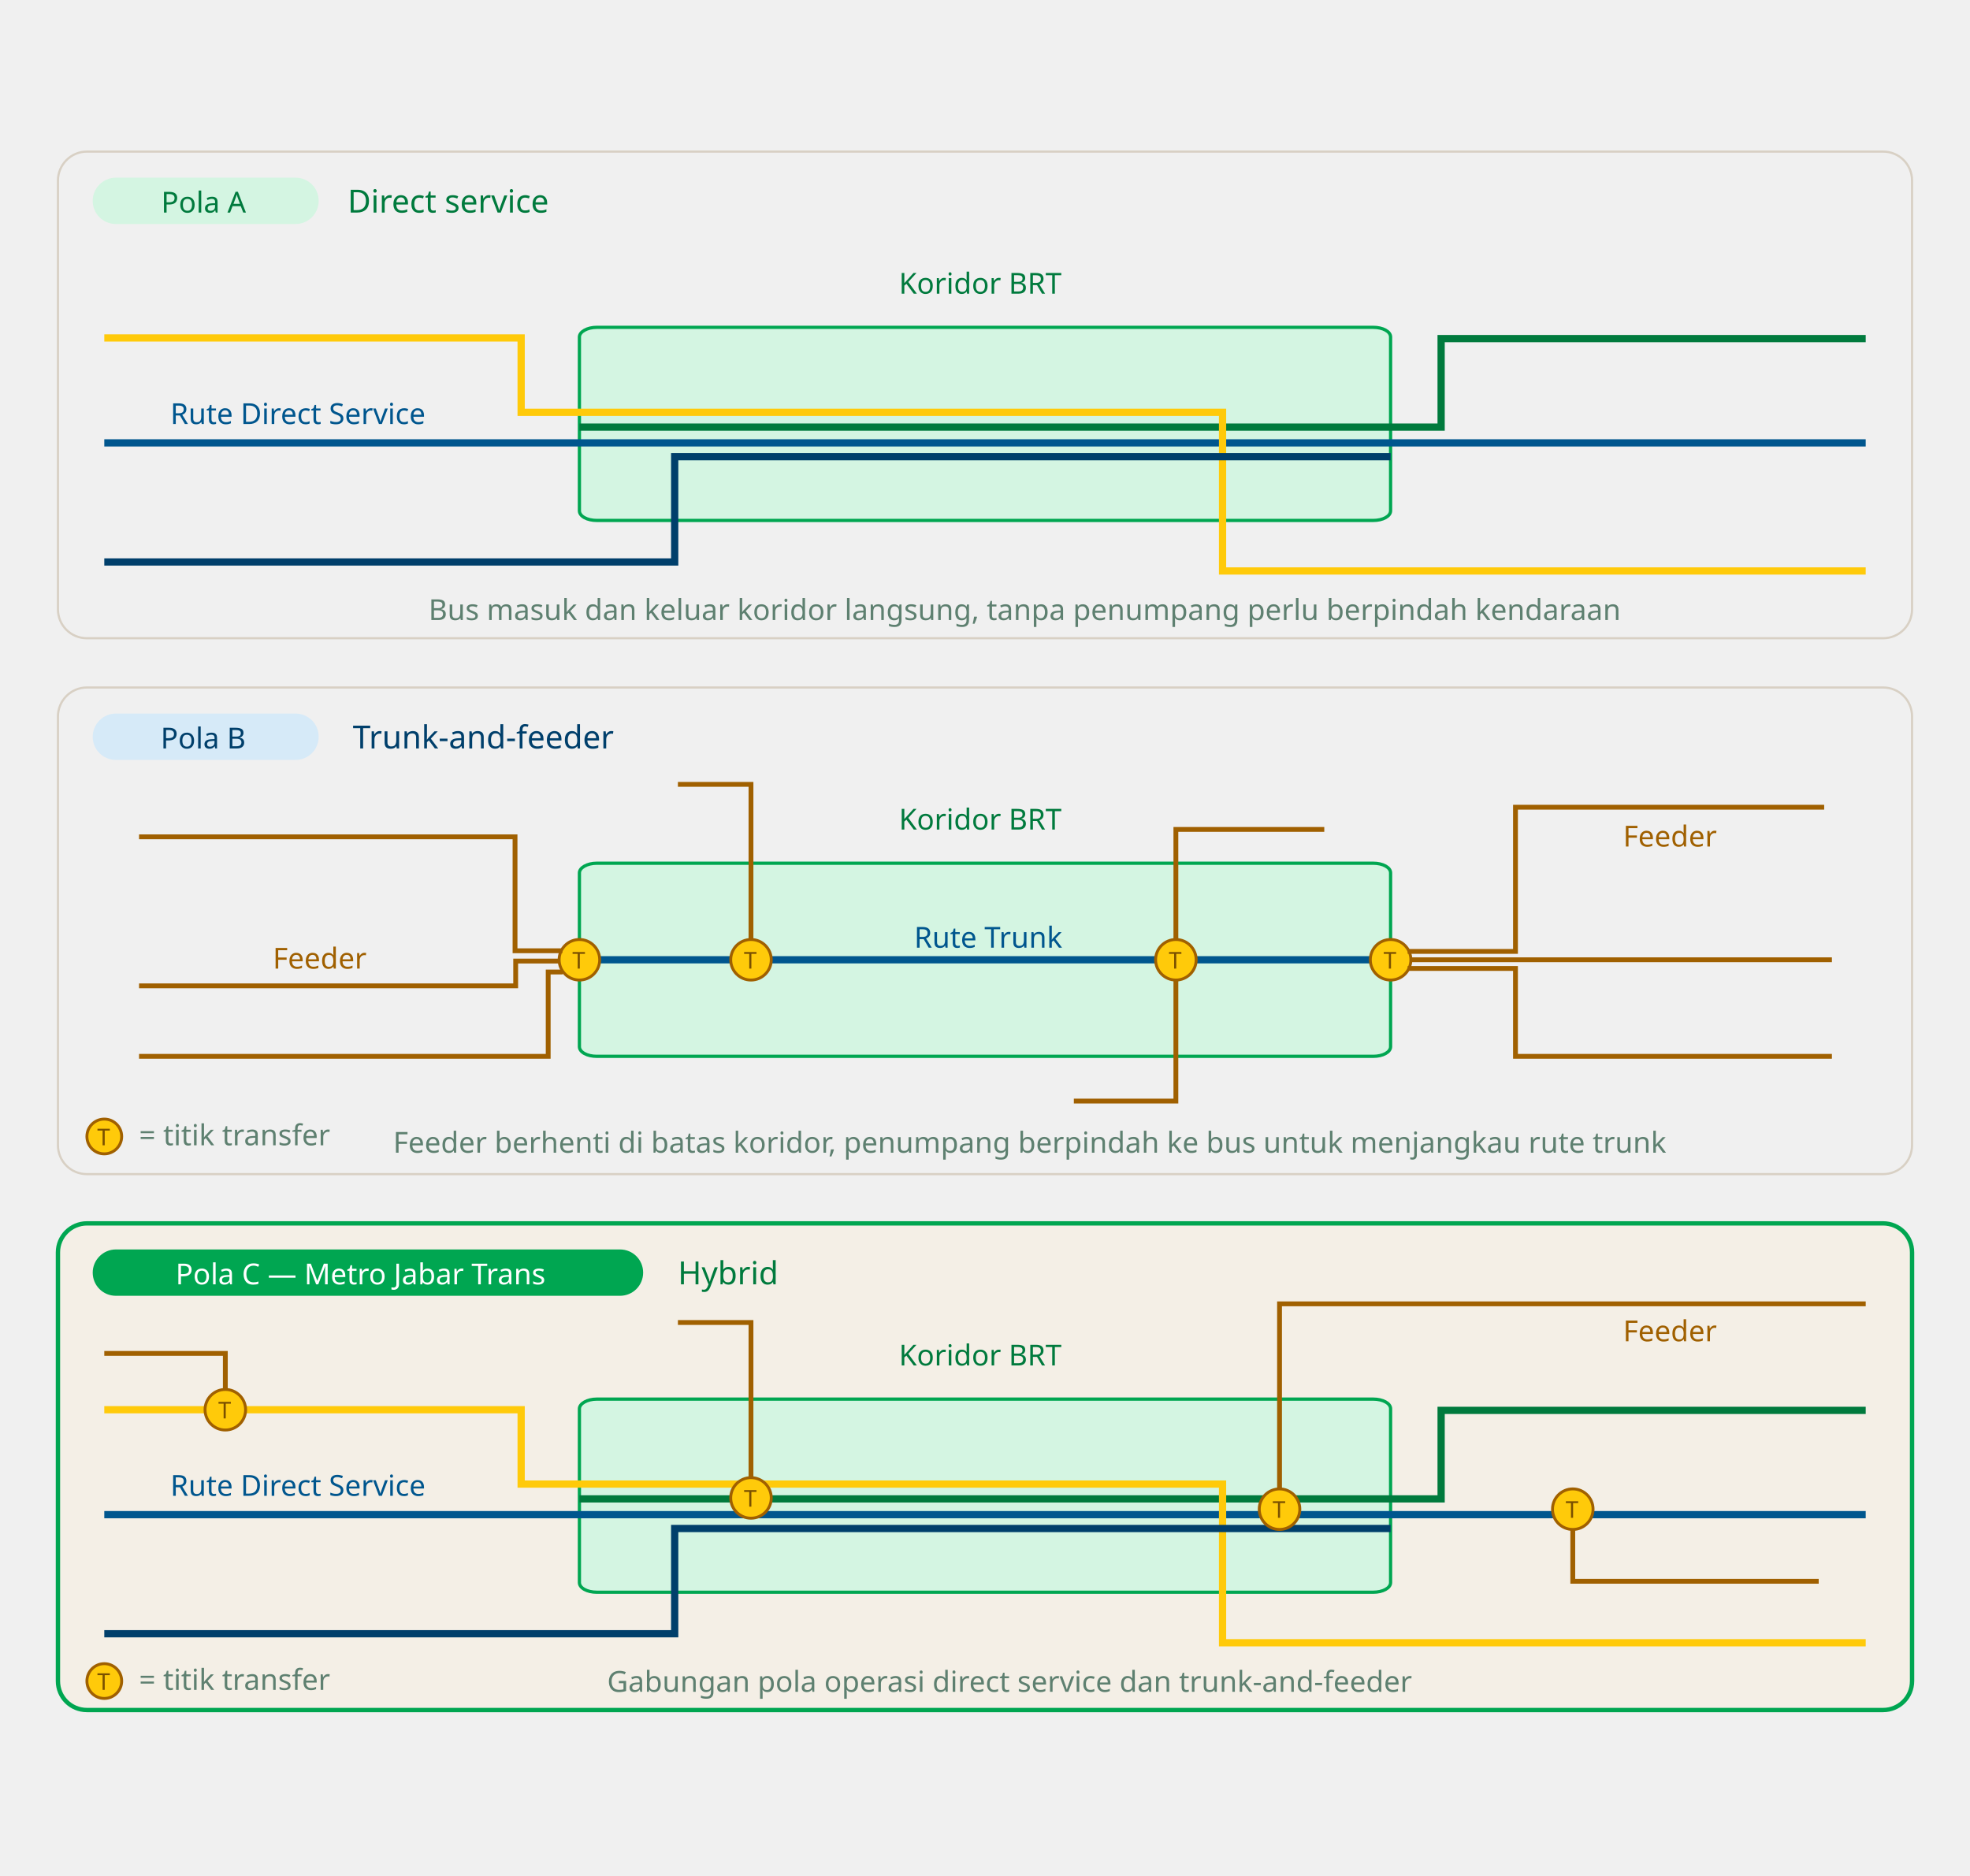
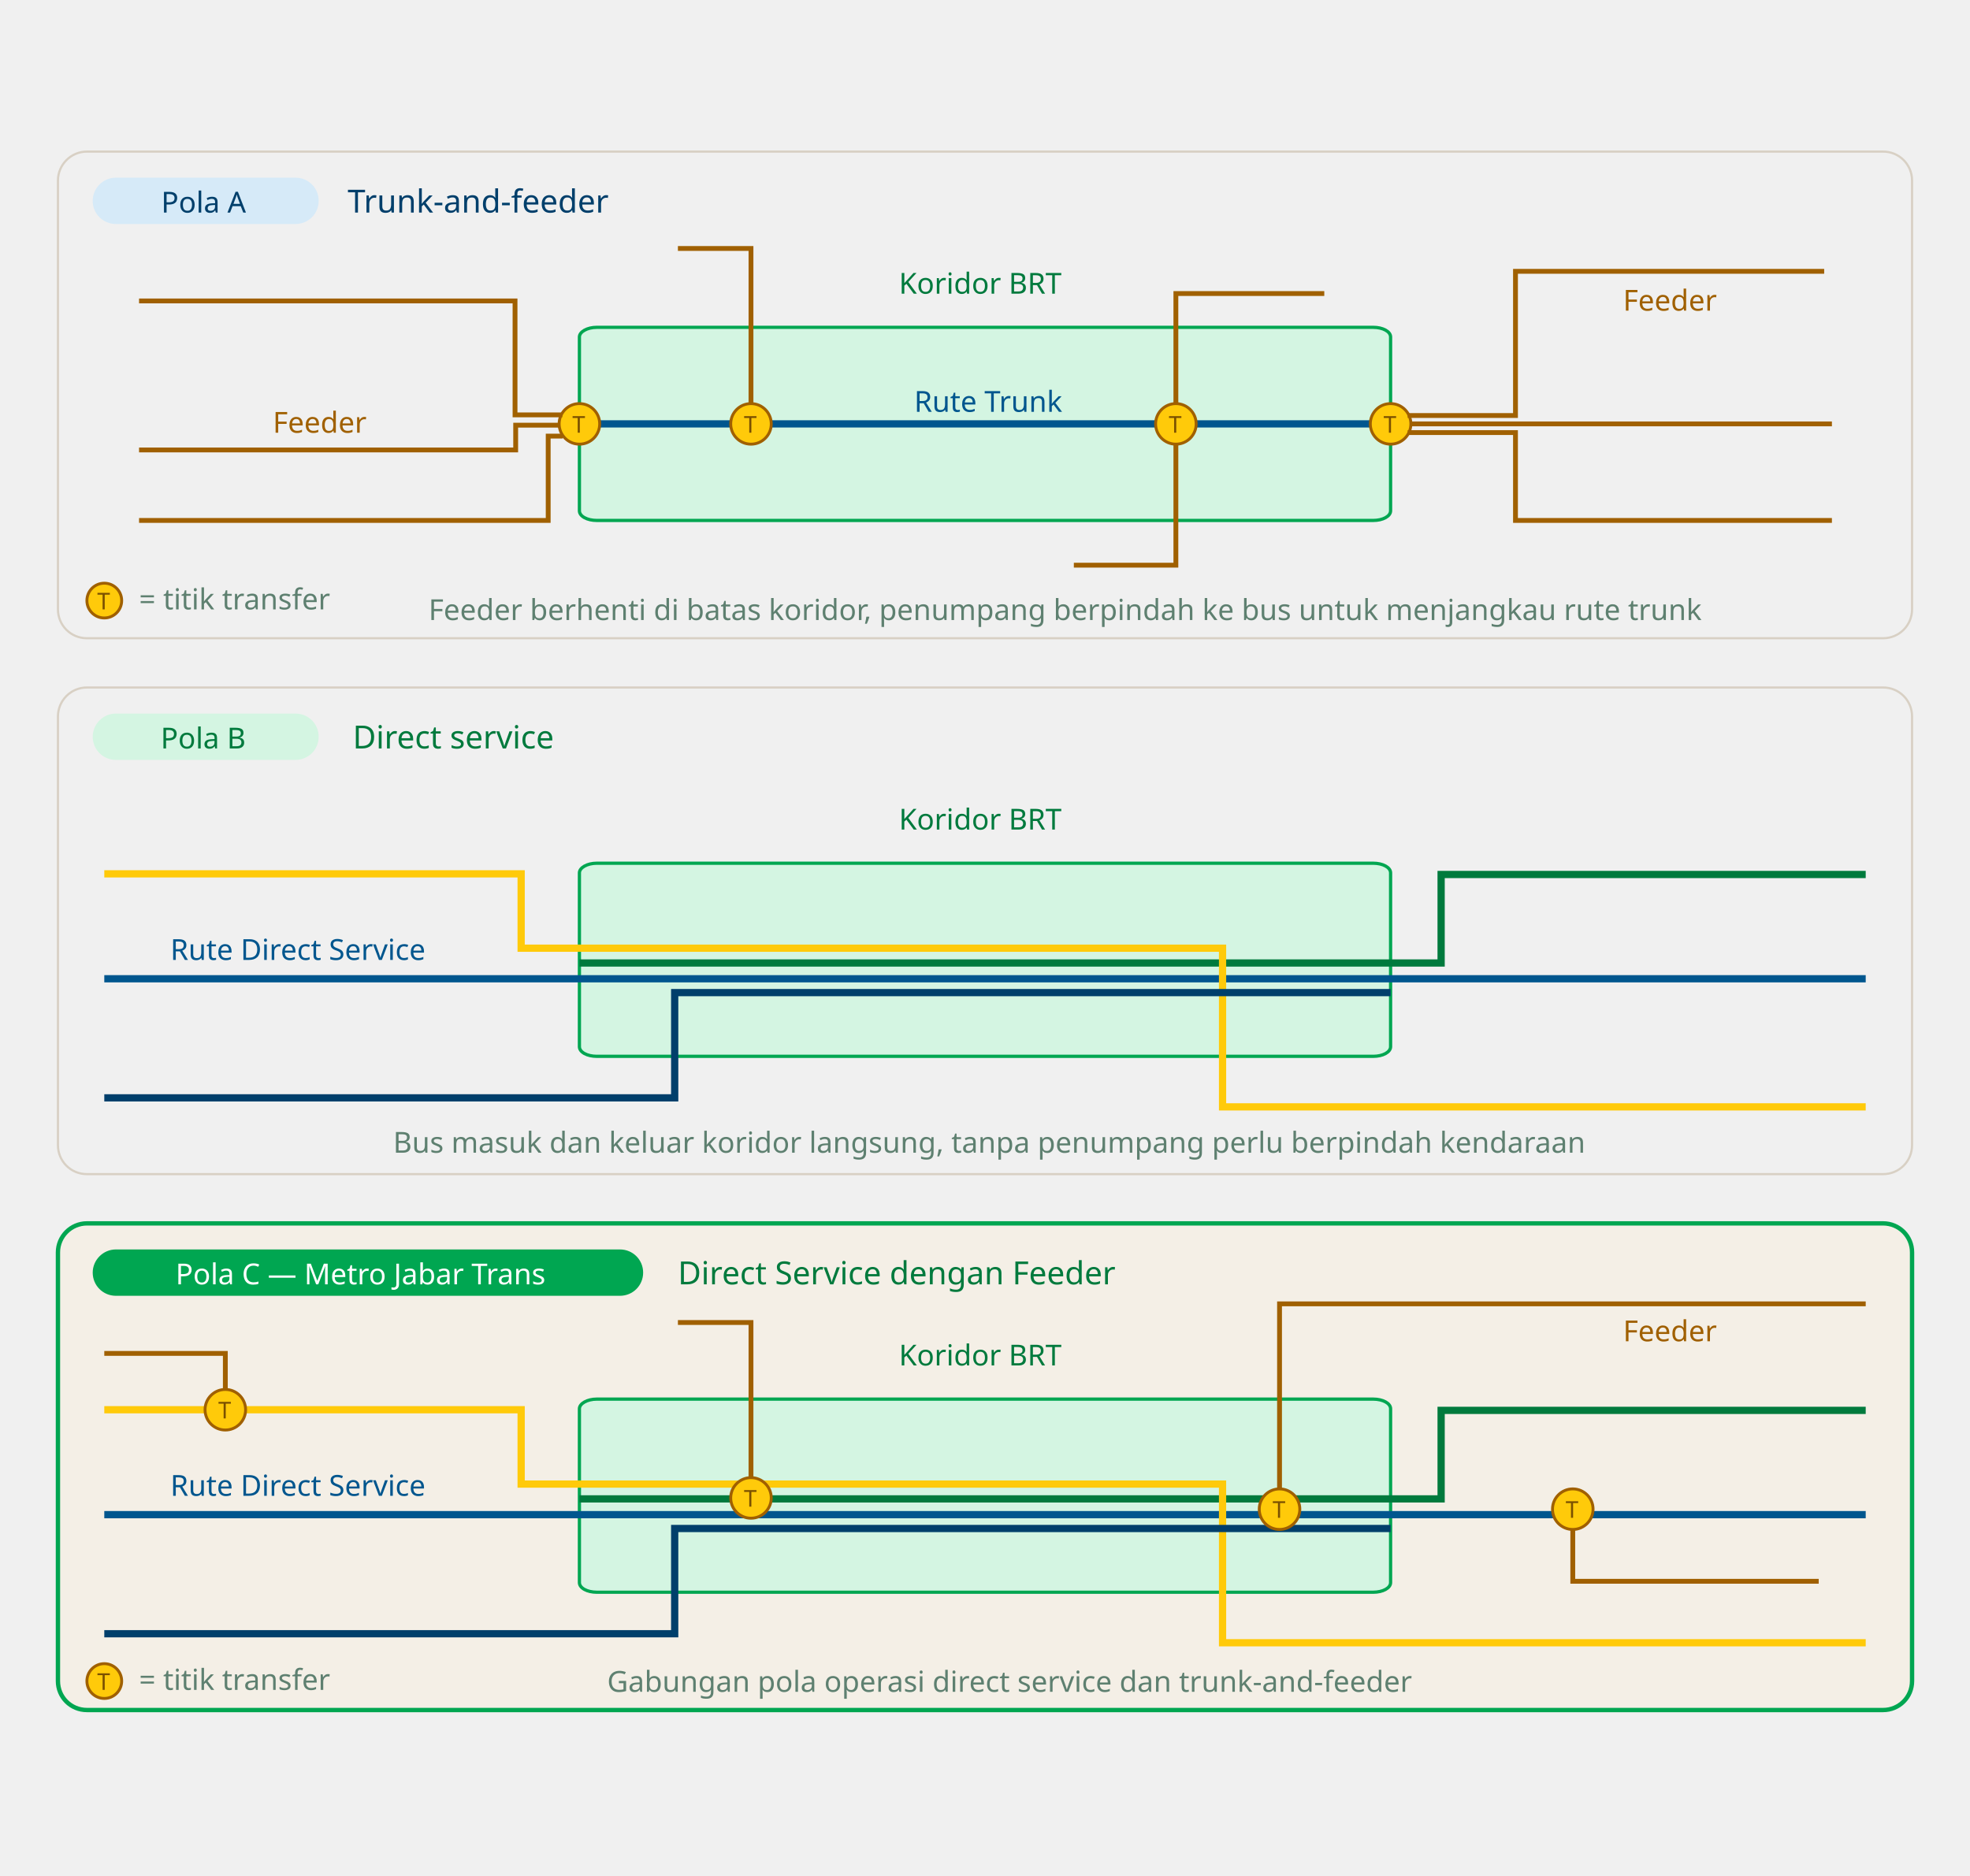
<svg xmlns="http://www.w3.org/2000/svg" version="1.1" id="Layer_1" x="0px" y="0px" viewBox="0 0 612 582.8" style="enable-background:new 0 0 612 582.8;" xml:space="preserve">
  <style type="text/css">
	.st0{fill:none;stroke:#D8D0C4;stroke-width:0.675;stroke-miterlimit:3.6;}
	.st1{fill:#D4F5E2;}
	.st2{fill:#007A3D;}
	.st3{font-family:'Arial-BoldMT';}
	.st4{font-size:9px;}
	.st5{font-family:'Arial-BoldItalicMT';}
	.st6{font-size:9.9px;}
	.st7{fill:#D4F5E2;stroke:#00A651;stroke-width:1.006;stroke-miterlimit:3.6;}
	.st8{fill:none;}
	.st9{fill:none;stroke:#007A3D;stroke-width:1.35;stroke-linecap:round;stroke-linejoin:round;stroke-miterlimit:3.6;}
	.st10{fill:#FFFFFF;filter:url(#Adobe_OpacityMaskFilter);}
	
		.st11{mask:url(#imagine-text-gaps-tax1ai_00000078036296570137842610000010617918931124661146_);fill:none;stroke:#007A3D;stroke-width:1.35;stroke-linecap:round;stroke-linejoin:round;stroke-miterlimit:3.6;}
	.st12{fill:#5E8070;}
	.st13{font-family:'ArialMT';}
	.st14{fill:#D6EAF8;}
	.st15{fill:#003F6B;}
	.st16{fill:#A06000;}
	.st17{fill:#00568E;}
	.st18{fill:#FFFFFF;filter:url(#Adobe_OpacityMaskFilter_00000060000035569588991370000014735943201859657609_);}
	
		.st19{mask:url(#imagine-text-gaps-tax1ai_00000059294416933030149940000010397268892059329461_);fill:none;stroke:#A06000;stroke-width:1.35;stroke-linecap:round;stroke-linejoin:round;stroke-miterlimit:3.6;}
	.st20{fill:none;stroke:#A06000;stroke-width:1.35;stroke-linecap:round;stroke-linejoin:round;stroke-miterlimit:3.6;}
	.st21{fill:#FFCA0A;stroke:#A06000;stroke-width:0.9;stroke-miterlimit:3.6;}
	.st22{fill:#7A5000;}
	.st23{font-size:7.2px;}
	.st24{fill:#F4EFE6;stroke:#00A651;stroke-width:1.35;stroke-miterlimit:3.6;}
	.st25{fill:#00A651;}
	.st26{fill:#FFFFFF;}
	.st27{fill:#FFFFFF;filter:url(#Adobe_OpacityMaskFilter_00000011746903322699557270000011359036478238450089_);}
	
		.st28{mask:url(#imagine-text-gaps-tax1ai_00000106852845271323788980000009379471365446677393_);fill:none;stroke:#007A3D;stroke-width:1.35;stroke-linecap:round;stroke-linejoin:round;stroke-miterlimit:3.6;}
	.st29{fill:none;stroke:#00568E;stroke-width:2.25;stroke-miterlimit:3.6;}
	.st30{fill:none;stroke:#007A3D;stroke-width:2.25;stroke-miterlimit:3.6;}
	.st31{fill:none;stroke:#FFCA0A;stroke-width:2.25;stroke-miterlimit:3.6;}
	.st32{fill:none;stroke:#003F6B;stroke-width:2.25;stroke-miterlimit:3.6;}
	.st33{fill:none;stroke:#A06000;stroke-width:1.5;stroke-miterlimit:10;}
</style>
  <path class="st0" d="M27,47.1h558c5,0,9,4,9,9v133.2c0,5-4,9-9,9H27c-5,0-9-4-9-9V56.1C18,51.2,22,47.1,27,47.1z" />
-   <path class="st1" d="M36,55.2h55.8c4,0,7.2,3.2,7.2,7.2l0,0c0,4-3.2,7.2-7.2,7.2H36c-4,0-7.2-3.2-7.2-7.2l0,0  C28.8,58.5,32,55.2,36,55.2z" />
-   <text transform="matrix(1 0 0 1 50.064 66.0415)" class="st2 st3 st4">Pola A</text>
-   <text transform="matrix(1 0 0 1 108 66.0415)" class="st2 st5 st6">Direct service</text>
+   <path class="st14" d="M36,55.2h55.8c4,0,7.2,3.2,7.2,7.2l0,0c0,4-3.2,7.2-7.2,7.2H36c-4,0-7.2-3.2-7.2-7.2l0,0  C28.8,58.5,32,55.2,36,55.2z" />
+   <text transform="matrix(1 0 0 1 50.064 66.0415)" class="st15 st3 st4">Pola A</text>
+   <text transform="matrix(1 0 0 1 108 66.0415)" class="st15 st5 st6">Trunk-and-feeder</text>
  <path class="st7" d="M185.4,101.7h241.2c3,0,5.4,1.3,5.4,3v54c0,1.7-2.4,3-5.4,3H185.4c-3,0-5.4-1.3-5.4-3v-54  C180,103.1,182.4,101.7,185.4,101.7z" />
  <text transform="matrix(1 0 0 1 279.2524 91.2412)" class="st2 st3 st4">Koridor BRT</text>
  <path class="st8" d="" />
  <path class="st8" d="" />
  <path marker-end="url(#arr-g)" class="st9" d="M585,101.1" />
  <path class="st8" d="" />
  <path marker-end="url(#arr-g)" class="st9" d="M585,164.1" />
  <path class="st8" d="" />
  <defs>
    <filter id="Adobe_OpacityMaskFilter" filterUnits="userSpaceOnUse" x="585" y="61.5" width="0" height="0">
      <feColorMatrix type="matrix" values="1 0 0 0 0  0 1 0 0 0  0 0 1 0 0  0 0 0 1 0" />
    </filter>
  </defs>
  <mask maskUnits="userSpaceOnUse" x="585" y="61.5" width="0" height="0" id="imagine-text-gaps-tax1ai_00000078036296570137842610000010617918931124661146_">
    <rect y="29.1" class="st10" width="612" height="524.5" />
    <path d="M48.8,55.2h31.5c1,0,1.8,0.8,1.8,1.8v11.7c0,1-0.8,1.8-1.8,1.8H48.8c-1,0-1.8-0.8-1.8-1.8V57C47,56,47.8,55.2,48.8,55.2z" />
    <path d="M105.3,54.3h73.5c1,0,1.8,0.8,1.8,1.8v12.6c0,1-0.8,1.8-1.8,1.8h-73.5c-1,0-1.8-0.8-1.8-1.8V56.1   C103.5,55.1,104.3,54.3,105.3,54.3z" />
    <path d="M278.5,80.4h56c1,0,1.8,0.8,1.8,1.8v11.7c0,1-0.8,1.8-1.8,1.8h-56c-1,0-1.8-0.8-1.8-1.8V82.2   C276.7,81.2,277.5,80.4,278.5,80.4z" />
    <path d="M76.8,119.1h43.9c1,0,1.8,0.8,1.8,1.8v11.7c0,1-0.8,1.8-1.8,1.8H76.8c-1,0-1.8-0.8-1.8-1.8v-11.7   C75,119.9,75.8,119.1,76.8,119.1z" />
    <path d="M503.7,119.1h54.6c1,0,1.8,0.8,1.8,1.8v11.7c0,1-0.8,1.8-1.8,1.8h-54.6c-1,0-1.8-0.8-1.8-1.8v-11.7   C501.9,119.9,502.7,119.1,503.7,119.1z" />
    <path d="M185.8,184.8h241.4c1,0,1.8,0.8,1.8,1.8v11.7c0,1-0.8,1.8-1.8,1.8H185.8c-1,0-1.8-0.8-1.8-1.8v-11.7   C184,185.6,184.8,184.8,185.8,184.8z" />
    <path d="M49.2,221.7h30.6c1,0,1.8,0.8,1.8,1.8v11.7c0,1-0.8,1.8-1.8,1.8H49.2c-1,0-1.8-0.8-1.8-1.8v-11.7   C47.4,222.5,48.2,221.7,49.2,221.7z" />
    <path d="M118.8,220.8h88.4c1,0,1.8,0.8,1.8,1.8v12.6c0,1-0.8,1.8-1.8,1.8h-88.4c-1,0-1.8-0.8-1.8-1.8v-12.6   C117,221.6,117.8,220.8,118.8,220.8z" />
    <path d="M261.9,246.9h88.2c1,0,1.8,0.8,1.8,1.8v11.7c0,1-0.8,1.8-1.8,1.8h-88.2c-1,0-1.8-0.8-1.8-1.8v-11.7   C260.1,247.7,260.9,246.9,261.9,246.9z" />
    <path d="M82.3,285.6h34.3c1,0,1.8,0.8,1.8,1.8v11.7c0,1-0.8,1.8-1.8,1.8H82.3c-1,0-1.8-0.8-1.8-1.8v-11.7   C80.5,286.4,81.3,285.6,82.3,285.6z" />
    <path d="M514.3,285.6h34.3c1,0,1.8,0.8,1.8,1.8v11.7c0,1-0.8,1.8-1.8,1.8h-34.3c-1,0-1.8-0.8-1.8-1.8v-11.7   C512.5,286.4,513.3,285.6,514.3,285.6z" />
    <path d="M175.2,261.3h9.9c1,0,1.8,0.8,1.8,1.8v9c0,1-0.8,1.8-1.8,1.8h-9.9c-1,0-1.8-0.8-1.8-1.8v-9   C173.4,262.1,174.2,261.3,175.2,261.3z" />
    <path d="M427.2,261.3h9.9c1,0,1.8,0.8,1.8,1.8v9c0,1-0.8,1.8-1.8,1.8h-9.9c-1,0-1.8-0.8-1.8-1.8v-9   C425.4,262.1,426.2,261.3,427.2,261.3z" />
    <path d="M229.2,237.9h9.9c1,0,1.8,0.8,1.8,1.8v9c0,1-0.8,1.8-1.8,1.8h-9.9c-1,0-1.8-0.8-1.8-1.8v-9   C227.4,238.7,228.2,237.9,229.2,237.9z" />
    <path d="M337.2,345.9h9.9c1,0,1.8,0.8,1.8,1.8v9c0,1-0.8,1.8-1.8,1.8h-9.9c-1,0-1.8-0.8-1.8-1.8v-9   C335.4,346.7,336.2,345.9,337.2,345.9z" />
    <path d="M27.6,346.8h9.9c1,0,1.8,0.8,1.8,1.8v9c0,1-0.8,1.8-1.8,1.8h-9.9c-1,0-1.8-0.8-1.8-1.8v-9   C25.8,347.6,26.6,346.8,27.6,346.8z" />
    <path d="M41.4,345h65.3c1,0,1.8,0.8,1.8,1.8v11.7c0,1-0.8,1.8-1.8,1.8H41.4c-1,0-1.8-0.8-1.8-1.8v-11.7   C39.6,345.8,40.4,345,41.4,345z" />
    <path d="M155,351.3h303.2c1,0,1.8,0.8,1.8,1.8v11.7c0,1-0.8,1.8-1.8,1.8H155c-1,0-1.8-0.8-1.8-1.8v-11.7   C153.2,352.1,154,351.3,155,351.3z" />
    <path d="M53.5,388.2h122.3c1,0,1.8,0.8,1.8,1.8v11.7c0,1-0.8,1.8-1.8,1.8H53.5c-1,0-1.8-0.8-1.8-1.8V390   C51.7,389,52.5,388.2,53.5,388.2z" />
    <path d="M207.9,387.3h38.8c1,0,1.8,0.8,1.8,1.8v12.6c0,1-0.8,1.8-1.8,1.8h-38.8c-1,0-1.8-0.8-1.8-1.8v-12.6   C206.1,388.1,206.9,387.3,207.9,387.3z" />
    <path d="M278.5,413.4h56c1,0,1.8,0.8,1.8,1.8v11.7c0,1-0.8,1.8-1.8,1.8h-56c-1,0-1.8-0.8-1.8-1.8v-11.7   C276.7,414.2,277.5,413.4,278.5,413.4z" />
    <path d="M76.8,452.1h43.9c1,0,1.8,0.8,1.8,1.8v11.7c0,1-0.8,1.8-1.8,1.8H76.8c-1,0-1.8-0.8-1.8-1.8v-11.7   C75,452.9,75.8,452.1,76.8,452.1z" />
    <path d="M503.7,452.1h54.6c1,0,1.8,0.8,1.8,1.8v11.7c0,1-0.8,1.8-1.8,1.8h-54.6c-1,0-1.8-0.8-1.8-1.8v-11.7   C501.9,452.9,502.7,452.1,503.7,452.1z" />
    <path d="M229.2,404.4h9.9c1,0,1.8,0.8,1.8,1.8v9c0,1-0.8,1.8-1.8,1.8h-9.9c-1,0-1.8-0.8-1.8-1.8v-9   C227.4,405.2,228.2,404.4,229.2,404.4z" />
    <path d="M382.2,512.4h9.9c1,0,1.8,0.8,1.8,1.8v9c0,1-0.8,1.8-1.8,1.8h-9.9c-1,0-1.8-0.8-1.8-1.8v-9   C380.4,513.2,381.2,512.4,382.2,512.4z" />
    <path d="M27.6,516h9.9c1,0,1.8,0.8,1.8,1.8v9c0,1-0.8,1.8-1.8,1.8h-9.9c-1,0-1.8-0.8-1.8-1.8v-9C25.8,516.8,26.6,516,27.6,516z" />
    <path d="M41.4,514.2h95.4c1,0,1.8,0.8,1.8,1.8v11.7c0,1-0.8,1.8-1.8,1.8H41.4c-1,0-1.8-0.8-1.8-1.8V516   C39.6,515,40.4,514.2,41.4,514.2z" />
    <path d="M144,514.2h146.2c1,0,1.8,0.8,1.8,1.8v11.7c0,1-0.8,1.8-1.8,1.8H144c-1,0-1.8-0.8-1.8-1.8V516   C142.2,515,143,514.2,144,514.2z" />
    <path d="M343.8,514.2h136.8c1,0,1.8,0.8,1.8,1.8v11.7c0,1-0.8,1.8-1.8,1.8H343.8c-1,0-1.8-0.8-1.8-1.8V516   C342,515,342.8,514.2,343.8,514.2z" />
    <path d="M128.1,531.3h356.3c1,0,1.8,0.8,1.8,1.8v11.7c0,1-0.8,1.8-1.8,1.8H128.1c-1,0-1.8-0.8-1.8-1.8v-11.7   C126.3,532.1,127.1,531.3,128.1,531.3z" />
  </mask>
  <path marker-end="url(#arr-g)" class="st11" d="M585,61.5" />
  <path class="st8" d="" />
  <path marker-end="url(#arr-g)" class="st9" d="M585,186.6" />
-   <text transform="matrix(1 0 0 1 133.1323 192.6416)" class="st12 st13 st4">Bus masuk dan keluar koridor langsung, tanpa penumpang perlu berpindah kendaraan</text>
+   <text transform="matrix(1 0 0 1 133.1323 192.6416)" class="st12 st13 st4">Feeder berhenti di batas koridor, penumpang berpindah ke bus untuk menjangkau rute trunk</text>
  <path class="st0" d="M27,213.6h558c5,0,9,4,9,9v133.2c0,5-4,9-9,9H27c-5,0-9-4-9-9V222.6C18,217.7,22,213.6,27,213.6z" />
-   <path class="st14" d="M36,221.7h55.8c4,0,7.2,3.2,7.2,7.2l0,0c0,4-3.2,7.2-7.2,7.2H36c-4,0-7.2-3.2-7.2-7.2l0,0  C28.8,225,32,221.7,36,221.7z" />
-   <text transform="matrix(1 0 0 1 49.897 232.5415)" class="st15 st3 st4">Pola B</text>
-   <text transform="matrix(1 0 0 1 109.6001 232.5415)" class="st15 st5 st6">Trunk-and-feeder</text>
+   <path class="st1" d="M36,221.7h55.8c4,0,7.2,3.2,7.2,7.2l0,0c0,4-3.2,7.2-7.2,7.2H36c-4,0-7.2-3.2-7.2-7.2l0,0  C28.8,225,32,221.7,36,221.7z" />
+   <text transform="matrix(1 0 0 1 49.897 232.5415)" class="st2 st3 st4">Pola B</text>
+   <text transform="matrix(1 0 0 1 109.6001 232.5415)" class="st2 st5 st6">Direct service</text>
  <path class="st7" d="M185.4,268.2h241.2c3,0,5.4,1.3,5.4,3v54c0,1.7-2.4,3-5.4,3H185.4c-3,0-5.4-1.3-5.4-3v-54  C180,269.6,182.4,268.2,185.4,268.2z" />
  <g>
    <text transform="matrix(1 0 0 1 279.2527 257.7412)" class="st2 st3 st4">Koridor BRT</text>
  </g>
-   <text transform="matrix(1 0 0 1 84.7422 300.9414)" class="st16 st13 st4">Feeder</text>
-   <text transform="matrix(1 0 0 1 52.9208 131.7415)" class="st17 st13 st4">Rute Direct Service</text>
-   <text transform="matrix(1 0 0 1 283.9898 294.4412)" class="st17 st13 st4">Rute Trunk</text>
-   <text transform="matrix(1 0 0 1 504.2214 263.0128)" class="st16 st13 st4">Feeder</text>
+   <text transform="matrix(1 0 0 1 84.7422 134.4414)" class="st16 st13 st4">Feeder</text>
+   <text transform="matrix(1 0 0 1 52.9208 298.2415)" class="st17 st13 st4">Rute Direct Service</text>
+   <text transform="matrix(1 0 0 1 283.9898 127.9412)" class="st17 st13 st4">Rute Trunk</text>
+   <text transform="matrix(1 0 0 1 504.2214 96.5128)" class="st16 st13 st4">Feeder</text>
  <path class="st8" d="" />
  <defs>
    <filter id="Adobe_OpacityMaskFilter_00000003826677420342234740000016210012897153649033_" filterUnits="userSpaceOnUse" x="173.7" y="267.6" width="0" height="0">
      <feColorMatrix type="matrix" values="1 0 0 0 0  0 1 0 0 0  0 0 1 0 0  0 0 0 1 0" />
    </filter>
  </defs>
  <mask maskUnits="userSpaceOnUse" x="173.7" y="267.6" width="0" height="0" id="imagine-text-gaps-tax1ai_00000059294416933030149940000010397268892059329461_">
    <rect y="29.1" style="fill:#FFFFFF;filter:url(#Adobe_OpacityMaskFilter_00000003826677420342234740000016210012897153649033_);" width="612" height="524.5" />
    <path d="M48.8,55.2h31.5c1,0,1.8,0.8,1.8,1.8v11.7c0,1-0.8,1.8-1.8,1.8H48.8c-1,0-1.8-0.8-1.8-1.8V57C47,56,47.8,55.2,48.8,55.2z" />
    <path d="M105.3,54.3h73.5c1,0,1.8,0.8,1.8,1.8v12.6c0,1-0.8,1.8-1.8,1.8h-73.5c-1,0-1.8-0.8-1.8-1.8V56.1   C103.5,55.1,104.3,54.3,105.3,54.3z" />
    <path d="M278.5,80.4h56c1,0,1.8,0.8,1.8,1.8v11.7c0,1-0.8,1.8-1.8,1.8h-56c-1,0-1.8-0.8-1.8-1.8V82.2   C276.7,81.2,277.5,80.4,278.5,80.4z" />
    <path d="M76.8,119.1h43.9c1,0,1.8,0.8,1.8,1.8v11.7c0,1-0.8,1.8-1.8,1.8H76.8c-1,0-1.8-0.8-1.8-1.8v-11.7   C75,119.9,75.8,119.1,76.8,119.1z" />
    <path d="M503.7,119.1h54.6c1,0,1.8,0.8,1.8,1.8v11.7c0,1-0.8,1.8-1.8,1.8h-54.6c-1,0-1.8-0.8-1.8-1.8v-11.7   C501.9,119.9,502.7,119.1,503.7,119.1z" />
    <path d="M185.8,184.8h241.4c1,0,1.8,0.8,1.8,1.8v11.7c0,1-0.8,1.8-1.8,1.8H185.8c-1,0-1.8-0.8-1.8-1.8v-11.7   C184,185.6,184.8,184.8,185.8,184.8z" />
    <path d="M49.2,221.7h30.6c1,0,1.8,0.8,1.8,1.8v11.7c0,1-0.8,1.8-1.8,1.8H49.2c-1,0-1.8-0.8-1.8-1.8v-11.7   C47.4,222.5,48.2,221.7,49.2,221.7z" />
    <path d="M118.8,220.8h88.4c1,0,1.8,0.8,1.8,1.8v12.6c0,1-0.8,1.8-1.8,1.8h-88.4c-1,0-1.8-0.8-1.8-1.8v-12.6   C117,221.6,117.8,220.8,118.8,220.8z" />
    <path d="M261.9,246.9h88.2c1,0,1.8,0.8,1.8,1.8v11.7c0,1-0.8,1.8-1.8,1.8h-88.2c-1,0-1.8-0.8-1.8-1.8v-11.7   C260.1,247.7,260.9,246.9,261.9,246.9z" />
    <path d="M82.3,285.6h34.3c1,0,1.8,0.8,1.8,1.8v11.7c0,1-0.8,1.8-1.8,1.8H82.3c-1,0-1.8-0.8-1.8-1.8v-11.7   C80.5,286.4,81.3,285.6,82.3,285.6z" />
    <path d="M514.3,285.6h34.3c1,0,1.8,0.8,1.8,1.8v11.7c0,1-0.8,1.8-1.8,1.8h-34.3c-1,0-1.8-0.8-1.8-1.8v-11.7   C512.5,286.4,513.3,285.6,514.3,285.6z" />
    <path d="M175.2,261.3h9.9c1,0,1.8,0.8,1.8,1.8v9c0,1-0.8,1.8-1.8,1.8h-9.9c-1,0-1.8-0.8-1.8-1.8v-9   C173.4,262.1,174.2,261.3,175.2,261.3z" />
    <path d="M427.2,261.3h9.9c1,0,1.8,0.8,1.8,1.8v9c0,1-0.8,1.8-1.8,1.8h-9.9c-1,0-1.8-0.8-1.8-1.8v-9   C425.4,262.1,426.2,261.3,427.2,261.3z" />
    <path d="M229.2,237.9h9.9c1,0,1.8,0.8,1.8,1.8v9c0,1-0.8,1.8-1.8,1.8h-9.9c-1,0-1.8-0.8-1.8-1.8v-9   C227.4,238.7,228.2,237.9,229.2,237.9z" />
    <path d="M337.2,345.9h9.9c1,0,1.8,0.8,1.8,1.8v9c0,1-0.8,1.8-1.8,1.8h-9.9c-1,0-1.8-0.8-1.8-1.8v-9   C335.4,346.7,336.2,345.9,337.2,345.9z" />
    <path d="M27.6,346.8h9.9c1,0,1.8,0.8,1.8,1.8v9c0,1-0.8,1.8-1.8,1.8h-9.9c-1,0-1.8-0.8-1.8-1.8v-9   C25.8,347.6,26.6,346.8,27.6,346.8z" />
    <path d="M41.4,345h65.3c1,0,1.8,0.8,1.8,1.8v11.7c0,1-0.8,1.8-1.8,1.8H41.4c-1,0-1.8-0.8-1.8-1.8v-11.7   C39.6,345.8,40.4,345,41.4,345z" />
    <path d="M155,351.3h303.2c1,0,1.8,0.8,1.8,1.8v11.7c0,1-0.8,1.8-1.8,1.8H155c-1,0-1.8-0.8-1.8-1.8v-11.7   C153.2,352.1,154,351.3,155,351.3z" />
    <path d="M53.5,388.2h122.3c1,0,1.8,0.8,1.8,1.8v11.7c0,1-0.8,1.8-1.8,1.8H53.5c-1,0-1.8-0.8-1.8-1.8V390   C51.7,389,52.5,388.2,53.5,388.2z" />
    <path d="M207.9,387.3h38.8c1,0,1.8,0.8,1.8,1.8v12.6c0,1-0.8,1.8-1.8,1.8h-38.8c-1,0-1.8-0.8-1.8-1.8v-12.6   C206.1,388.1,206.9,387.3,207.9,387.3z" />
    <path d="M278.5,413.4h56c1,0,1.8,0.8,1.8,1.8v11.7c0,1-0.8,1.8-1.8,1.8h-56c-1,0-1.8-0.8-1.8-1.8v-11.7   C276.7,414.2,277.5,413.4,278.5,413.4z" />
    <path d="M76.8,452.1h43.9c1,0,1.8,0.8,1.8,1.8v11.7c0,1-0.8,1.8-1.8,1.8H76.8c-1,0-1.8-0.8-1.8-1.8v-11.7   C75,452.9,75.8,452.1,76.8,452.1z" />
    <path d="M503.7,452.1h54.6c1,0,1.8,0.8,1.8,1.8v11.7c0,1-0.8,1.8-1.8,1.8h-54.6c-1,0-1.8-0.8-1.8-1.8v-11.7   C501.9,452.9,502.7,452.1,503.7,452.1z" />
    <path d="M229.2,404.4h9.9c1,0,1.8,0.8,1.8,1.8v9c0,1-0.8,1.8-1.8,1.8h-9.9c-1,0-1.8-0.8-1.8-1.8v-9   C227.4,405.2,228.2,404.4,229.2,404.4z" />
    <path d="M382.2,512.4h9.9c1,0,1.8,0.8,1.8,1.8v9c0,1-0.8,1.8-1.8,1.8h-9.9c-1,0-1.8-0.8-1.8-1.8v-9   C380.4,513.2,381.2,512.4,382.2,512.4z" />
    <path d="M27.6,516h9.9c1,0,1.8,0.8,1.8,1.8v9c0,1-0.8,1.8-1.8,1.8h-9.9c-1,0-1.8-0.8-1.8-1.8v-9C25.8,516.8,26.6,516,27.6,516z" />
    <path d="M41.4,514.2h95.4c1,0,1.8,0.8,1.8,1.8v11.7c0,1-0.8,1.8-1.8,1.8H41.4c-1,0-1.8-0.8-1.8-1.8V516   C39.6,515,40.4,514.2,41.4,514.2z" />
    <path d="M144,514.2h146.2c1,0,1.8,0.8,1.8,1.8v11.7c0,1-0.8,1.8-1.8,1.8H144c-1,0-1.8-0.8-1.8-1.8V516   C142.2,515,143,514.2,144,514.2z" />
    <path d="M343.8,514.2h136.8c1,0,1.8,0.8,1.8,1.8v11.7c0,1-0.8,1.8-1.8,1.8H343.8c-1,0-1.8-0.8-1.8-1.8V516   C342,515,342.8,514.2,343.8,514.2z" />
    <path d="M128.1,531.3h356.3c1,0,1.8,0.8,1.8,1.8v11.7c0,1-0.8,1.8-1.8,1.8H128.1c-1,0-1.8-0.8-1.8-1.8v-11.7   C126.3,532.1,127.1,531.3,128.1,531.3z" />
  </mask>
  <path marker-end="url(#arr-y)" class="st19" d="M173.7,267.6" />
  <path class="st8" d="" />
  <path class="st8" d="" />
  <path marker-end="url(#arr-y)" class="st20" d="M234,237.9" />
  <path class="st8" d="" />
  <path marker-end="url(#arr-y)" class="st20" d="M342,327.9" />
-   <circle class="st21" cx="32.4" cy="353.1" r="5.4" />
-   <text transform="matrix(1 0 0 1 30.2012 355.8413)" class="st22 st3 st23">T</text>
-   <text transform="matrix(1 0 0 1 43.2002 355.8413)" class="st12 st13 st4">= titik transfer</text>
-   <text transform="matrix(1 0 0 1 122.1306 358.1416)" class="st12 st13 st4">Feeder berhenti di batas koridor, penumpang berpindah ke bus untuk menjangkau rute trunk</text>
+   <circle class="st21" cx="32.4" cy="186.6" r="5.4" />
+   <text transform="matrix(1 0 0 1 30.2012 189.3413)" class="st22 st3 st23">T</text>
+   <text transform="matrix(1 0 0 1 43.2002 189.3413)" class="st12 st13 st4">= titik transfer</text>
+   <text transform="matrix(1 0 0 1 122.1306 358.1416)" class="st12 st13 st4">Bus masuk dan keluar koridor langsung, tanpa penumpang perlu berpindah kendaraan</text>
  <path class="st24" d="M27,380.1h558c5,0,9,4,9,9v133.2c0,5-4,9-9,9H27c-5,0-9-4-9-9V389.1C18,384.2,22,380.1,27,380.1z" />
  <path class="st25" d="M36,388.2h156.6c4,0,7.2,3.2,7.2,7.2l0,0c0,4-3.2,7.2-7.2,7.2H36c-4,0-7.2-3.2-7.2-7.2l0,0  C28.8,391.5,32,388.2,36,388.2z" />
  <text transform="matrix(1 0 0 1 54.5322 399.041)" class="st26 st3 st4">Pola C — Metro Jabar Trans</text>
-   <text transform="matrix(1 0 0 1 210.6001 399.041)" class="st2 st5 st6">Hybrid</text>
+   <text transform="matrix(1 0 0 1 210.6001 399.041)" class="st2 st5 st6">Direct Service dengan Feeder</text>
  <path class="st7" d="M185.4,434.7h241.2c3,0,5.4,1.3,5.4,3v54c0,1.7-2.4,3-5.4,3H185.4c-3,0-5.4-1.3-5.4-3v-54  C180,436.1,182.4,434.7,185.4,434.7z" />
  <text transform="matrix(1 0 0 1 279.2529 424.2412)" class="st2 st3 st4">Koridor BRT</text>
  <path class="st8" d="" />
  <path marker-end="url(#arr-g)" class="st9" d="M178.2,434.1" />
  <path class="st8" d="" />
  <path marker-end="url(#arr-g)" class="st9" d="M585,434.1" />
  <path class="st8" d="" />
  <path marker-end="url(#arr-g)" class="st9" d="M585,497.1" />
  <path class="st8" d="" />
  <defs>
    <filter id="Adobe_OpacityMaskFilter_00000006671143116122565180000000986647492514487950_" filterUnits="userSpaceOnUse" x="585" y="398.1" width="0" height="0">
      <feColorMatrix type="matrix" values="1 0 0 0 0  0 1 0 0 0  0 0 1 0 0  0 0 0 1 0" />
    </filter>
  </defs>
  <mask maskUnits="userSpaceOnUse" x="585" y="398.1" width="0" height="0" id="imagine-text-gaps-tax1ai_00000106852845271323788980000009379471365446677393_">
    <rect y="29.1" style="fill:#FFFFFF;filter:url(#Adobe_OpacityMaskFilter_00000006671143116122565180000000986647492514487950_);" width="612" height="524.5" />
    <path d="M48.8,55.2h31.5c1,0,1.8,0.8,1.8,1.8v11.7c0,1-0.8,1.8-1.8,1.8H48.8c-1,0-1.8-0.8-1.8-1.8V57C47,56,47.8,55.2,48.8,55.2z" />
    <path d="M105.3,54.3h73.5c1,0,1.8,0.8,1.8,1.8v12.6c0,1-0.8,1.8-1.8,1.8h-73.5c-1,0-1.8-0.8-1.8-1.8V56.1   C103.5,55.1,104.3,54.3,105.3,54.3z" />
    <path d="M278.5,80.4h56c1,0,1.8,0.8,1.8,1.8v11.7c0,1-0.8,1.8-1.8,1.8h-56c-1,0-1.8-0.8-1.8-1.8V82.2   C276.7,81.2,277.5,80.4,278.5,80.4z" />
    <path d="M76.8,119.1h43.9c1,0,1.8,0.8,1.8,1.8v11.7c0,1-0.8,1.8-1.8,1.8H76.8c-1,0-1.8-0.8-1.8-1.8v-11.7   C75,119.9,75.8,119.1,76.8,119.1z" />
    <path d="M503.7,119.1h54.6c1,0,1.8,0.8,1.8,1.8v11.7c0,1-0.8,1.8-1.8,1.8h-54.6c-1,0-1.8-0.8-1.8-1.8v-11.7   C501.9,119.9,502.7,119.1,503.7,119.1z" />
    <path d="M185.8,184.8h241.4c1,0,1.8,0.8,1.8,1.8v11.7c0,1-0.8,1.8-1.8,1.8H185.8c-1,0-1.8-0.8-1.8-1.8v-11.7   C184,185.6,184.8,184.8,185.8,184.8z" />
    <path d="M49.2,221.7h30.6c1,0,1.8,0.8,1.8,1.8v11.7c0,1-0.8,1.8-1.8,1.8H49.2c-1,0-1.8-0.8-1.8-1.8v-11.7   C47.4,222.5,48.2,221.7,49.2,221.7z" />
    <path d="M118.8,220.8h88.4c1,0,1.8,0.8,1.8,1.8v12.6c0,1-0.8,1.8-1.8,1.8h-88.4c-1,0-1.8-0.8-1.8-1.8v-12.6   C117,221.6,117.8,220.8,118.8,220.8z" />
    <path d="M261.9,246.9h88.2c1,0,1.8,0.8,1.8,1.8v11.7c0,1-0.8,1.8-1.8,1.8h-88.2c-1,0-1.8-0.8-1.8-1.8v-11.7   C260.1,247.7,260.9,246.9,261.9,246.9z" />
    <path d="M82.3,285.6h34.3c1,0,1.8,0.8,1.8,1.8v11.7c0,1-0.8,1.8-1.8,1.8H82.3c-1,0-1.8-0.8-1.8-1.8v-11.7   C80.5,286.4,81.3,285.6,82.3,285.6z" />
    <path d="M514.3,285.6h34.3c1,0,1.8,0.8,1.8,1.8v11.7c0,1-0.8,1.8-1.8,1.8h-34.3c-1,0-1.8-0.8-1.8-1.8v-11.7   C512.5,286.4,513.3,285.6,514.3,285.6z" />
    <path d="M175.2,261.3h9.9c1,0,1.8,0.8,1.8,1.8v9c0,1-0.8,1.8-1.8,1.8h-9.9c-1,0-1.8-0.8-1.8-1.8v-9   C173.4,262.1,174.2,261.3,175.2,261.3z" />
    <path d="M427.2,261.3h9.9c1,0,1.8,0.8,1.8,1.8v9c0,1-0.8,1.8-1.8,1.8h-9.9c-1,0-1.8-0.8-1.8-1.8v-9   C425.4,262.1,426.2,261.3,427.2,261.3z" />
    <path d="M229.2,237.9h9.9c1,0,1.8,0.8,1.8,1.8v9c0,1-0.8,1.8-1.8,1.8h-9.9c-1,0-1.8-0.8-1.8-1.8v-9   C227.4,238.7,228.2,237.9,229.2,237.9z" />
    <path d="M337.2,345.9h9.9c1,0,1.8,0.8,1.8,1.8v9c0,1-0.8,1.8-1.8,1.8h-9.9c-1,0-1.8-0.8-1.8-1.8v-9   C335.4,346.7,336.2,345.9,337.2,345.9z" />
    <path d="M27.6,346.8h9.9c1,0,1.8,0.8,1.8,1.8v9c0,1-0.8,1.8-1.8,1.8h-9.9c-1,0-1.8-0.8-1.8-1.8v-9   C25.8,347.6,26.6,346.8,27.6,346.8z" />
    <path d="M41.4,345h65.3c1,0,1.8,0.8,1.8,1.8v11.7c0,1-0.8,1.8-1.8,1.8H41.4c-1,0-1.8-0.8-1.8-1.8v-11.7   C39.6,345.8,40.4,345,41.4,345z" />
    <path d="M155,351.3h303.2c1,0,1.8,0.8,1.8,1.8v11.7c0,1-0.8,1.8-1.8,1.8H155c-1,0-1.8-0.8-1.8-1.8v-11.7   C153.2,352.1,154,351.3,155,351.3z" />
    <path d="M53.5,388.2h122.3c1,0,1.8,0.8,1.8,1.8v11.7c0,1-0.8,1.8-1.8,1.8H53.5c-1,0-1.8-0.8-1.8-1.8V390   C51.7,389,52.5,388.2,53.5,388.2z" />
    <path d="M207.9,387.3h38.8c1,0,1.8,0.8,1.8,1.8v12.6c0,1-0.8,1.8-1.8,1.8h-38.8c-1,0-1.8-0.8-1.8-1.8v-12.6   C206.1,388.1,206.9,387.3,207.9,387.3z" />
    <path d="M278.5,413.4h56c1,0,1.8,0.8,1.8,1.8v11.7c0,1-0.8,1.8-1.8,1.8h-56c-1,0-1.8-0.8-1.8-1.8v-11.7   C276.7,414.2,277.5,413.4,278.5,413.4z" />
    <path d="M76.8,452.1h43.9c1,0,1.8,0.8,1.8,1.8v11.7c0,1-0.8,1.8-1.8,1.8H76.8c-1,0-1.8-0.8-1.8-1.8v-11.7   C75,452.9,75.8,452.1,76.8,452.1z" />
    <path d="M503.7,452.1h54.6c1,0,1.8,0.8,1.8,1.8v11.7c0,1-0.8,1.8-1.8,1.8h-54.6c-1,0-1.8-0.8-1.8-1.8v-11.7   C501.9,452.9,502.7,452.1,503.7,452.1z" />
    <path d="M229.2,404.4h9.9c1,0,1.8,0.8,1.8,1.8v9c0,1-0.8,1.8-1.8,1.8h-9.9c-1,0-1.8-0.8-1.8-1.8v-9   C227.4,405.2,228.2,404.4,229.2,404.4z" />
    <path d="M382.2,512.4h9.9c1,0,1.8,0.8,1.8,1.8v9c0,1-0.8,1.8-1.8,1.8h-9.9c-1,0-1.8-0.8-1.8-1.8v-9   C380.4,513.2,381.2,512.4,382.2,512.4z" />
    <path d="M27.6,516h9.9c1,0,1.8,0.8,1.8,1.8v9c0,1-0.8,1.8-1.8,1.8h-9.9c-1,0-1.8-0.8-1.8-1.8v-9C25.8,516.8,26.6,516,27.6,516z" />
    <path d="M41.4,514.2h95.4c1,0,1.8,0.8,1.8,1.8v11.7c0,1-0.8,1.8-1.8,1.8H41.4c-1,0-1.8-0.8-1.8-1.8V516   C39.6,515,40.4,514.2,41.4,514.2z" />
    <path d="M144,514.2h146.2c1,0,1.8,0.8,1.8,1.8v11.7c0,1-0.8,1.8-1.8,1.8H144c-1,0-1.8-0.8-1.8-1.8V516   C142.2,515,143,514.2,144,514.2z" />
    <path d="M343.8,514.2h136.8c1,0,1.8,0.8,1.8,1.8v11.7c0,1-0.8,1.8-1.8,1.8H343.8c-1,0-1.8-0.8-1.8-1.8V516   C342,515,342.8,514.2,343.8,514.2z" />
    <path d="M128.1,531.3h356.3c1,0,1.8,0.8,1.8,1.8v11.7c0,1-0.8,1.8-1.8,1.8H128.1c-1,0-1.8-0.8-1.8-1.8v-11.7   C126.3,532.1,127.1,531.3,128.1,531.3z" />
  </mask>
  <path marker-end="url(#arr-g)" class="st28" d="M585,398.1" />
  <path class="st8" d="" />
  <path class="st8" d="" />
  <path class="st8" d="" />
  <path marker-end="url(#arr-y)" class="st20" d="M387,525" />
  <circle class="st21" cx="32.4" cy="522.3" r="5.4" />
  <text transform="matrix(1 0 0 1 30.2012 525.041)" class="st22 st3 st23">T</text>
  <text transform="matrix(1 0 0 1 43.2002 525.041)" class="st12 st13 st4">= titik transfer</text>
-   <line class="st29" x1="32.4" y1="137.6" x2="579.6" y2="137.6" />
-   <polyline class="st30" points="180,132.7 447.7,132.7 447.7,105.2 579.6,105.2 " />
-   <polyline class="st31" points="32.4,105 161.9,105 161.9,128.1 379.8,128.1 379.8,177.4 579.6,177.4 " />
-   <polyline class="st32" points="432,141.9 209.6,141.9 209.6,174.6 32.4,174.6 " />
+   <line class="st29" x1="32.4" y1="304.1" x2="579.6" y2="304.1" />
+   <polyline class="st30" points="180,299.2 447.7,299.2 447.7,271.7 579.6,271.7 " />
+   <polyline class="st31" points="32.4,271.5 161.9,271.5 161.9,294.6 379.8,294.6 379.8,343.9 579.6,343.9 " />
+   <polyline class="st32" points="432,308.4 209.6,308.4 209.6,341.1 32.4,341.1 " />
  <text transform="matrix(1 0 0 1 188.6121 525.6416)" class="st12 st13 st4">Gabungan pola operasi direct service dan trunk-and-feeder</text>
  <text transform="matrix(1 0 0 1 52.9208 464.7415)" class="st17 st13 st4">Rute Direct Service</text>
  <line class="st29" x1="32.4" y1="470.6" x2="579.6" y2="470.6" />
  <polyline class="st30" points="180,465.7 447.7,465.7 447.7,438.2 579.6,438.2 " />
  <polyline class="st31" points="32.4,438 161.9,438 161.9,461.1 379.8,461.1 379.8,510.4 579.6,510.4 " />
  <polyline class="st32" points="432,474.9 209.6,474.9 209.6,507.6 32.4,507.6 " />
-   <line class="st29" x1="180" y1="298.2" x2="432" y2="298.2" />
-   <circle class="st21" cx="180" cy="298.2" r="6.3" />
-   <text transform="matrix(1 0 0 1 177.8008 300.9414)" class="st22 st3 st23">T</text>
-   <circle class="st21" cx="432" cy="298.2" r="6.3" />
-   <text transform="matrix(1 0 0 1 429.8008 300.9414)" class="st22 st3 st23">T</text>
-   <circle class="st21" cx="365.3" cy="298.2" r="6.3" />
-   <text transform="matrix(1 0 0 1 363.0865 300.9414)" class="st22 st3 st23">T</text>
-   <circle class="st21" cx="233.3" cy="298.2" r="6.3" />
-   <text transform="matrix(1 0 0 1 231.0938 300.9414)" class="st22 st3 st23">T</text>
-   <polyline class="st33" points="43.2,260 160,260 160,295.4 174.7,295.4 " />
-   <polyline class="st33" points="43.2,306.3 160.2,306.3 160.2,298.6 173.7,298.6 " />
-   <polyline class="st33" points="43.2,328.2 170.3,328.2 170.3,302 174.8,302 " />
-   <polyline class="st33" points="210.6,243.7 233.3,243.7 233.3,291.9 " />
+   <line class="st29" x1="180" y1="131.7" x2="432" y2="131.7" />
+   <circle class="st21" cx="180" cy="131.7" r="6.3" />
+   <text transform="matrix(1 0 0 1 177.8008 134.4414)" class="st22 st3 st23">T</text>
+   <circle class="st21" cx="432" cy="131.7" r="6.3" />
+   <text transform="matrix(1 0 0 1 429.8008 134.4414)" class="st22 st3 st23">T</text>
+   <circle class="st21" cx="365.3" cy="131.7" r="6.3" />
+   <text transform="matrix(1 0 0 1 363.0865 134.4414)" class="st22 st3 st23">T</text>
+   <circle class="st21" cx="233.3" cy="131.7" r="6.3" />
+   <text transform="matrix(1 0 0 1 231.0938 134.4414)" class="st22 st3 st23">T</text>
+   <polyline class="st33" points="43.2,93.5 160,93.5 160,128.9 174.7,128.9 " />
+   <polyline class="st33" points="43.2,139.8 160.2,139.8 160.2,132.1 173.7,132.1 " />
+   <polyline class="st33" points="43.2,161.7 170.3,161.7 170.3,135.5 174.8,135.5 " />
+   <polyline class="st33" points="210.6,77.2 233.3,77.2 233.3,125.4 " />
  <circle class="st21" cx="233.3" cy="465.4" r="6.3" />
  <text transform="matrix(1 0 0 1 231.0938 468.1135)" class="st22 st3 st23">T</text>
  <polyline class="st33" points="210.6,410.9 233.3,410.9 233.3,459.1 " />
-   <polyline class="st33" points="365.3,291.9 365.3,257.7 411.4,257.7 " />
-   <polyline class="st33" points="365.3,304.5 365.3,342.1 333.6,342.1 " />
-   <polyline class="st33" points="437.3,295.6 470.8,295.6 470.8,250.8 566.7,250.8 " />
-   <polyline class="st33" points="437.3,300.9 470.8,300.9 470.8,328.2 569.1,328.2 " />
+   <polyline class="st33" points="365.3,125.4 365.3,91.2 411.4,91.2 " />
+   <polyline class="st33" points="365.3,138.0 365.3,175.6 333.6,175.6 " />
+   <polyline class="st33" points="437.3,129.1 470.8,129.1 470.8,84.3 566.7,84.3 " />
+   <polyline class="st33" points="437.3,134.4 470.8,134.4 470.8,161.7 569.1,161.7 " />
  <polyline class="st33" points="32.4,420.5 70,420.5 70,438 " />
  <polyline class="st33" points="397.5,470.6 397.5,405.1 579.6,405.1 " />
  <polyline class="st33" points="488.6,470.6 488.6,491.3 565,491.3 " />
  <circle class="st21" cx="70" cy="438" r="6.3" />
  <text transform="matrix(1 0 0 1 67.8008 440.6999)" class="st22 st3 st23">T</text>
  <circle class="st21" cx="397.5" cy="468.9" r="6.3" />
  <text transform="matrix(1 0 0 1 395.3365 471.5785)" class="st22 st3 st23">T</text>
  <circle class="st21" cx="488.6" cy="468.9" r="6.3" />
  <text transform="matrix(1 0 0 1 486.3687 471.5785)" class="st22 st3 st23">T</text>
-   <line class="st33" x1="438.3" y1="298.2" x2="569.1" y2="298.2" />
+   <line class="st33" x1="438.3" y1="131.7" x2="569.1" y2="131.7" />
  <text transform="matrix(1 0 0 1 504.2214 416.7271)" class="st16 st13 st4">Feeder</text>
</svg>
